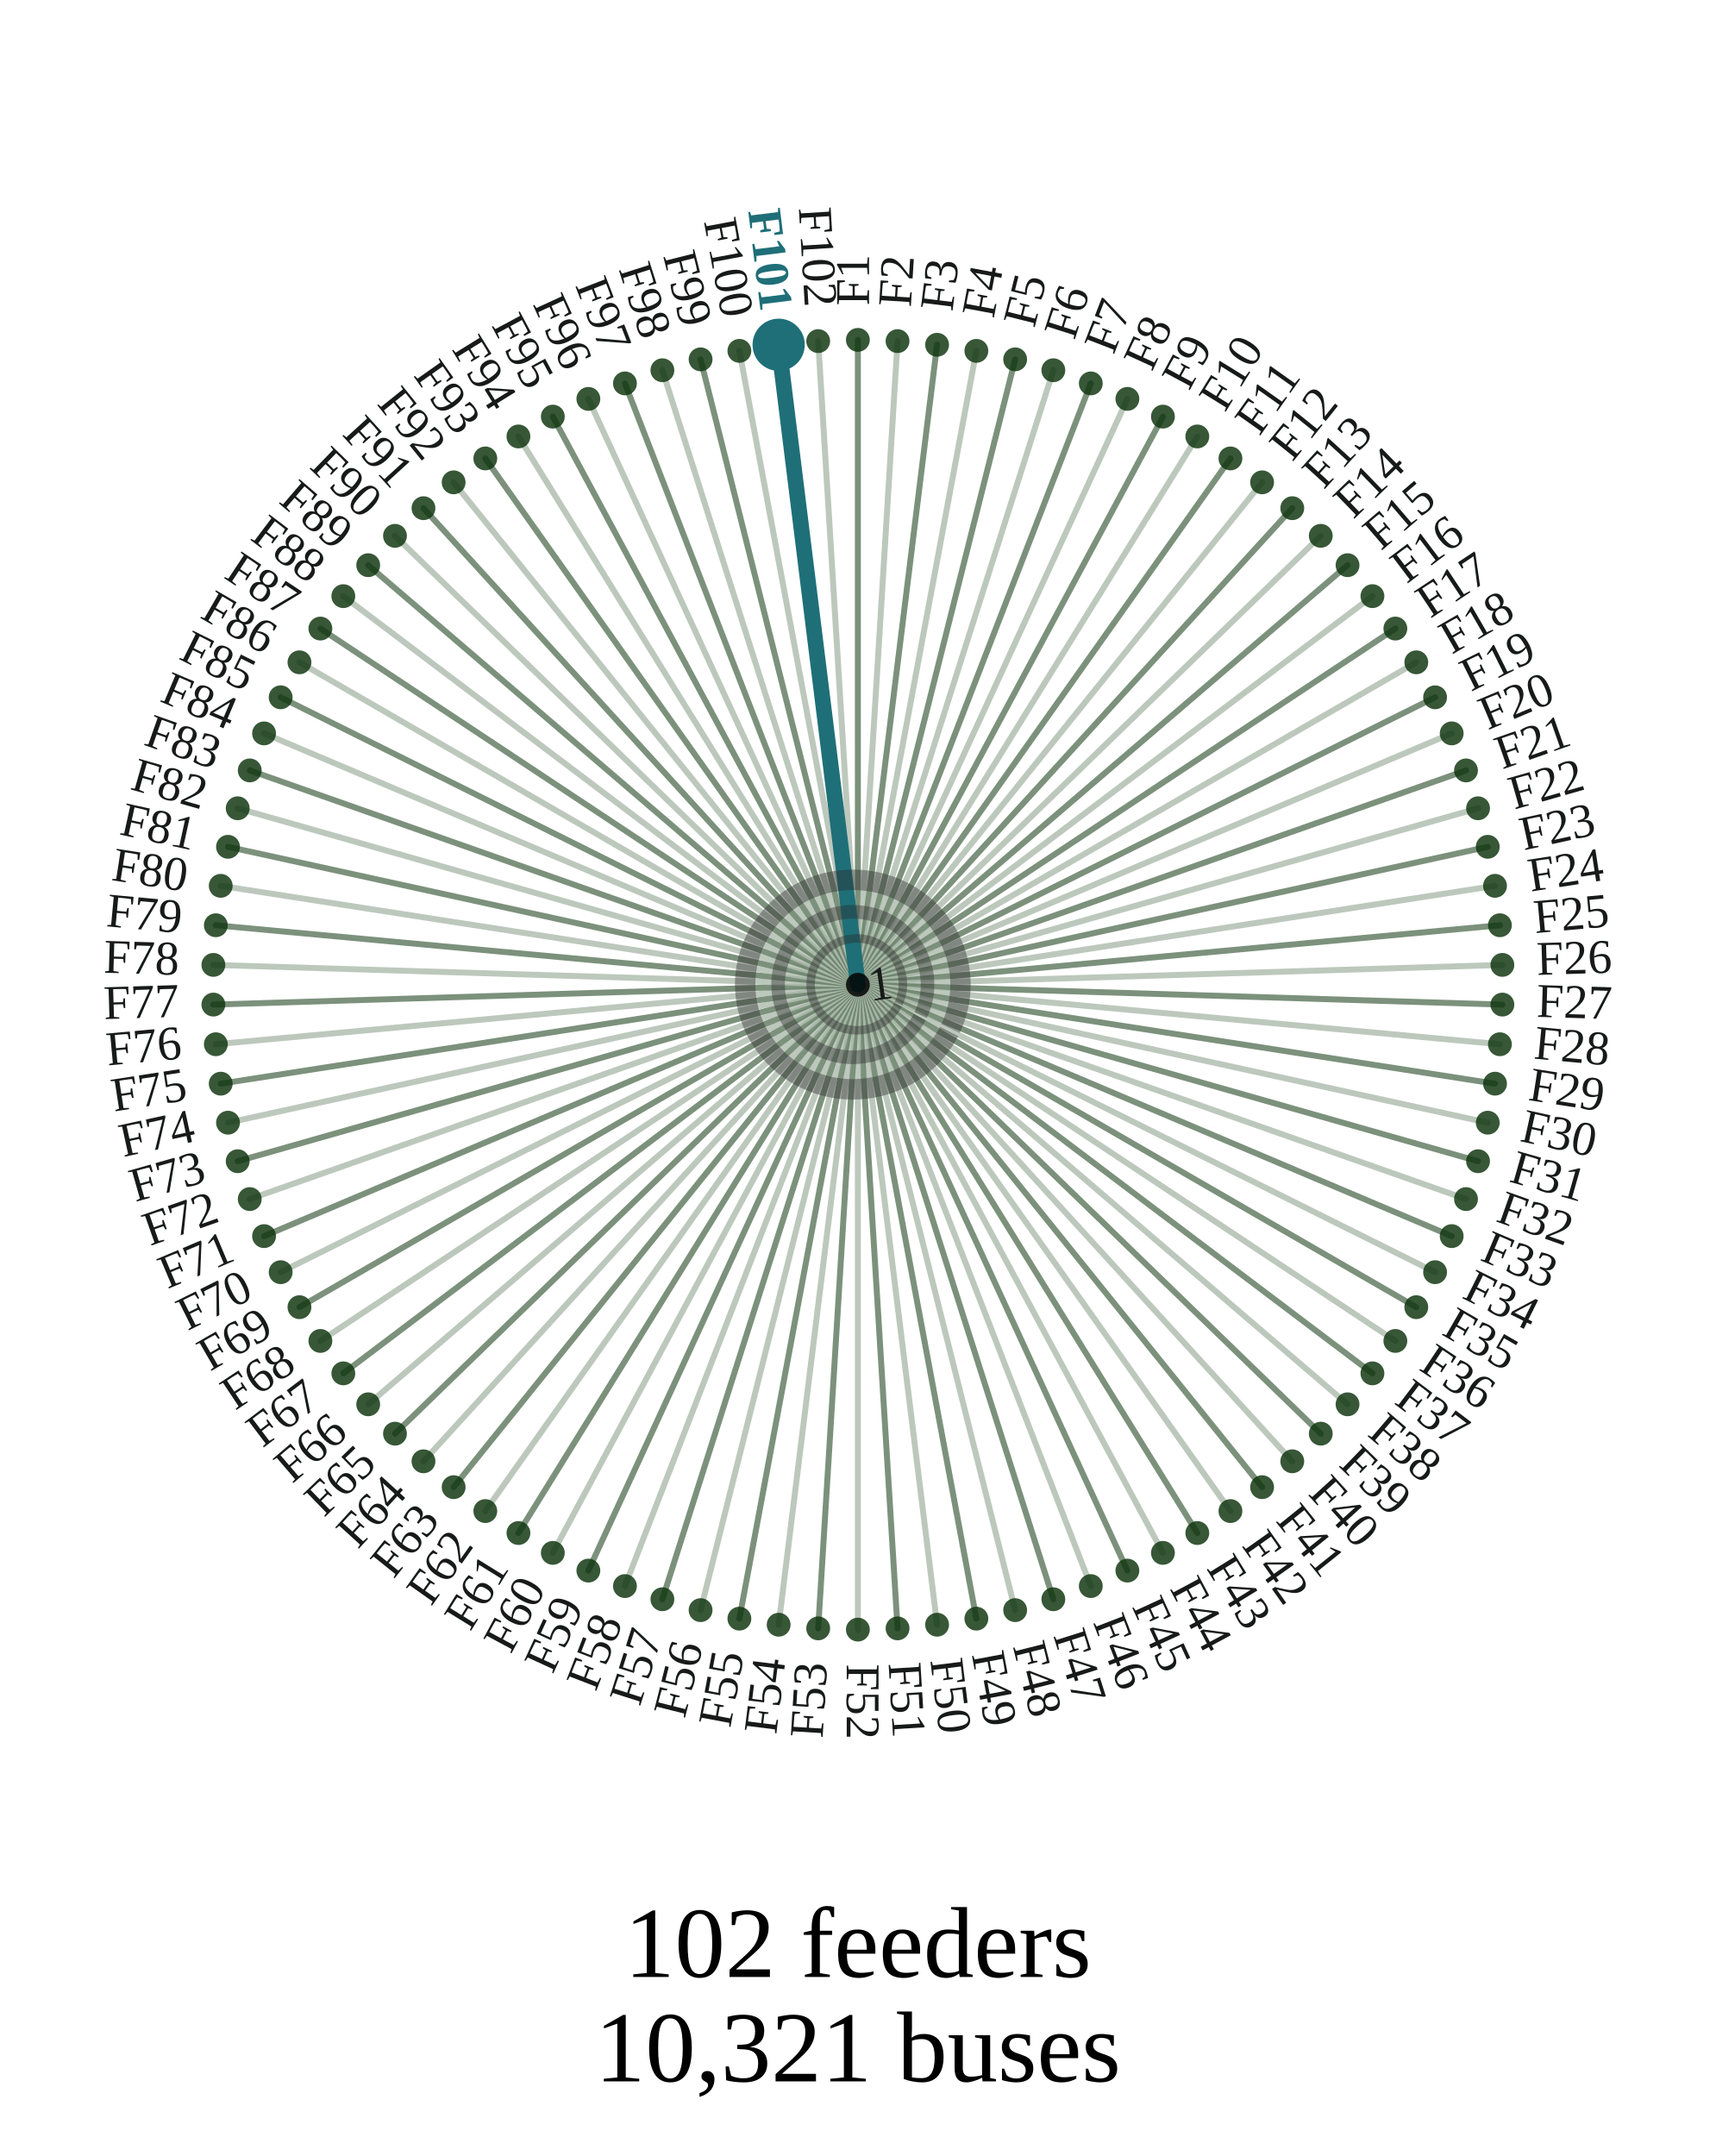
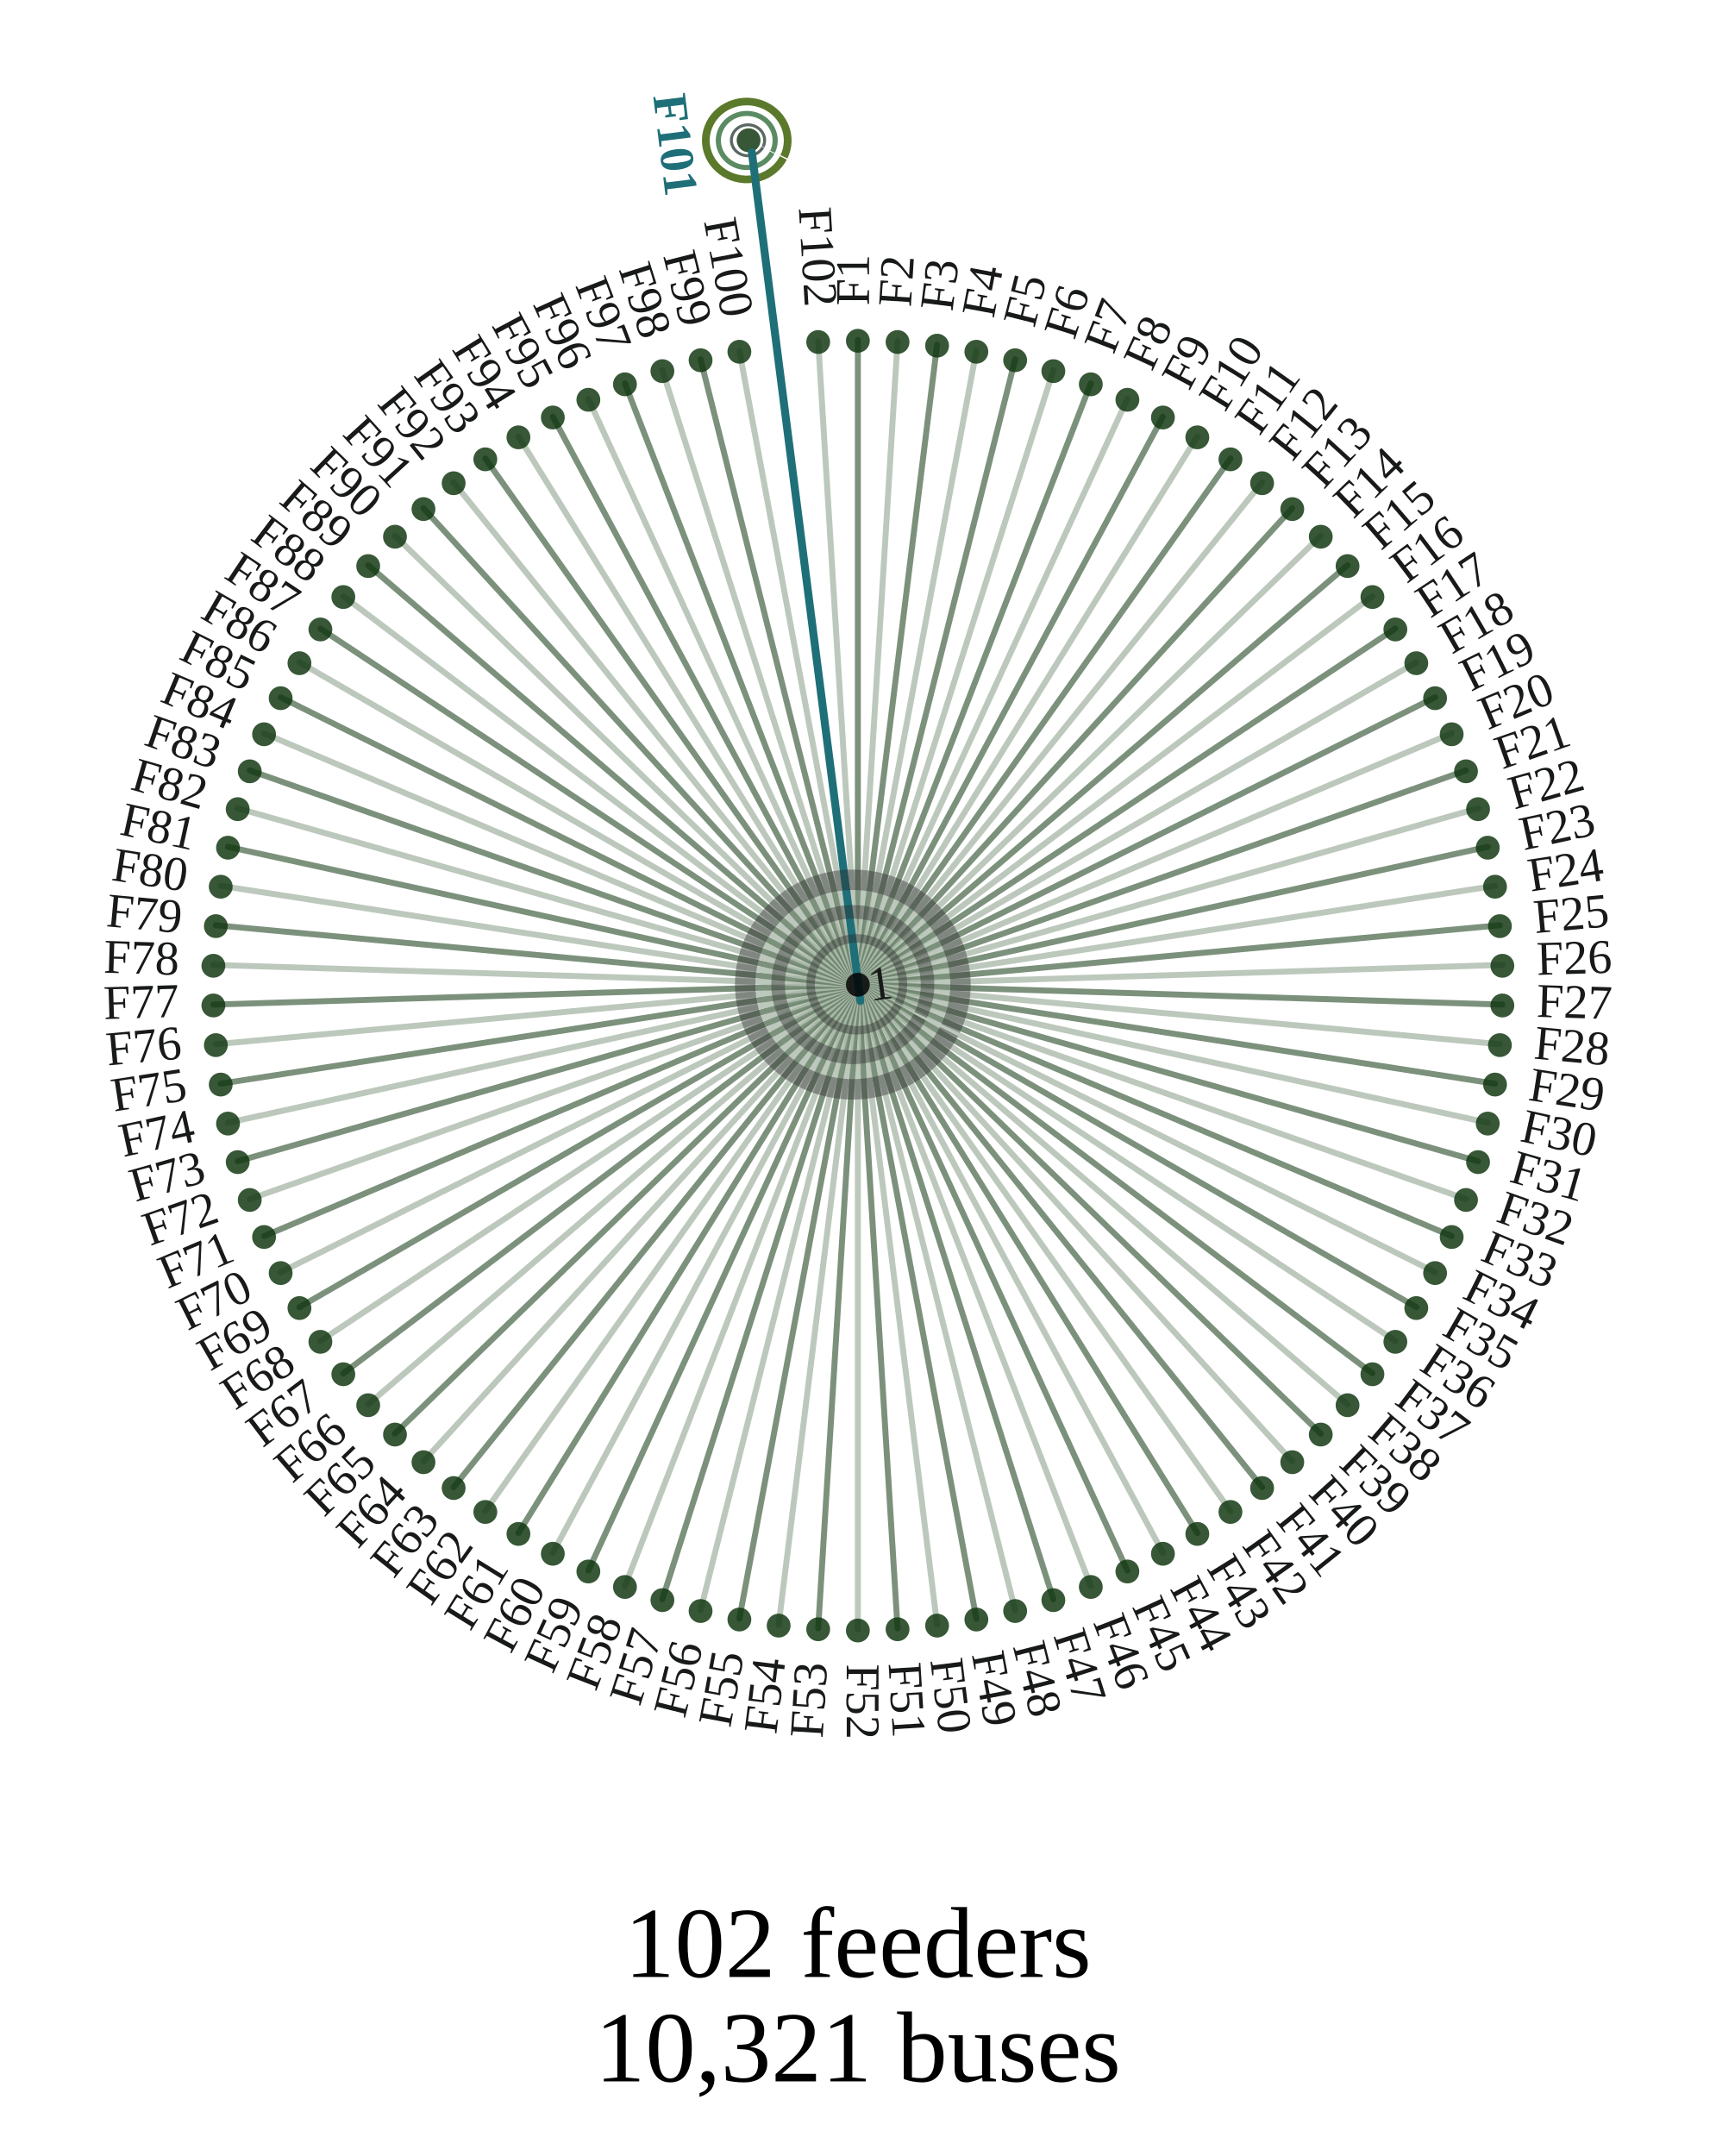
<svg xmlns="http://www.w3.org/2000/svg" version="1.1" width="88.9mm" height="111.70mm" viewBox="0 0 460.00 578.00" font-family="Times New Roman, Times, serif" id="svg306">
  <defs id="defs306" />
  <g id="panel-a-feeders" fill="none" stroke-linecap="round">
    <path d="M230.00,264.00L230.00,91.12" stroke="#657e65" stroke-width="1.6" stroke-opacity="0.85" id="path1" />
    <path d="M230.00,264.00L240.64,91.45" stroke="#b2bfb2" stroke-width="1.6" stroke-opacity="0.85" id="path2" />
    <path d="M230.00,264.00L251.24,92.43" stroke="#657e65" stroke-width="1.6" stroke-opacity="0.85" id="path3" />
    <path d="M230.00,264.00L261.77,94.06" stroke="#b2bfb2" stroke-width="1.6" stroke-opacity="0.85" id="path4" />
    <path d="M230.00,264.00L272.17,96.34" stroke="#657e65" stroke-width="1.6" stroke-opacity="0.85" id="path5" />
    <path d="M230.00,264.00L282.41,99.26" stroke="#b2bfb2" stroke-width="1.6" stroke-opacity="0.85" id="path6" />
    <path d="M230.00,264.00L292.45,102.79" stroke="#657e65" stroke-width="1.6" stroke-opacity="0.85" id="path7" />
    <path d="M230.00,264.00L302.26,106.94" stroke="#b2bfb2" stroke-width="1.6" stroke-opacity="0.85" id="path8" />
    <path d="M230.00,264.00L311.79,111.69" stroke="#657e65" stroke-width="1.6" stroke-opacity="0.85" id="path9" />
    <path d="M230.00,264.00L321.01,117.01" stroke="#b2bfb2" stroke-width="1.6" stroke-opacity="0.85" id="path10" />
    <path d="M230.00,264.00L329.89,122.90" stroke="#657e65" stroke-width="1.6" stroke-opacity="0.85" id="path11" />
    <path d="M230.00,264.00L338.38,129.31" stroke="#b2bfb2" stroke-width="1.6" stroke-opacity="0.85" id="path12" />
    <path d="M230.00,264.00L346.47,136.24" stroke="#657e65" stroke-width="1.6" stroke-opacity="0.85" id="path13" />
    <path d="M230.00,264.00L354.11,143.65" stroke="#b2bfb2" stroke-width="1.6" stroke-opacity="0.85" id="path14" />
    <path d="M230.00,264.00L361.29,151.52" stroke="#657e65" stroke-width="1.6" stroke-opacity="0.85" id="path15" />
    <path d="M230.00,264.00L367.96,159.82" stroke="#b2bfb2" stroke-width="1.6" stroke-opacity="0.85" id="path16" />
    <path d="M230.00,264.00L374.11,168.51" stroke="#657e65" stroke-width="1.6" stroke-opacity="0.85" id="path17" />
    <path d="M230.00,264.00L379.72,177.56" stroke="#b2bfb2" stroke-width="1.6" stroke-opacity="0.85" id="path18" />
    <path d="M230.00,264.00L384.76,186.94" stroke="#657e65" stroke-width="1.6" stroke-opacity="0.85" id="path19" />
    <path d="M230.00,264.00L389.21,196.61" stroke="#b2bfb2" stroke-width="1.6" stroke-opacity="0.85" id="path20" />
    <path d="M230.00,264.00L393.05,206.54" stroke="#657e65" stroke-width="1.6" stroke-opacity="0.85" id="path21" />
    <path d="M230.00,264.00L396.28,216.69" stroke="#b2bfb2" stroke-width="1.6" stroke-opacity="0.85" id="path22" />
    <path d="M230.00,264.00L398.88,227.02" stroke="#657e65" stroke-width="1.6" stroke-opacity="0.85" id="path23" />
    <path d="M230.00,264.00L400.83,237.48" stroke="#b2bfb2" stroke-width="1.6" stroke-opacity="0.85" id="path24" />
    <path d="M230.00,264.00L402.14,248.05" stroke="#657e65" stroke-width="1.6" stroke-opacity="0.85" id="path25" />
    <path d="M230.00,264.00L402.80,258.68" stroke="#b2bfb2" stroke-width="1.6" stroke-opacity="0.85" id="path26" />
    <path d="M230.00,264.00L402.80,269.32" stroke="#657e65" stroke-width="1.6" stroke-opacity="0.85" id="path27" />
    <path d="M230.00,264.00L402.14,279.95" stroke="#b2bfb2" stroke-width="1.6" stroke-opacity="0.85" id="path28" />
    <path d="M230.00,264.00L400.83,290.52" stroke="#657e65" stroke-width="1.6" stroke-opacity="0.85" id="path29" />
    <path d="M230.00,264.00L398.88,300.98" stroke="#b2bfb2" stroke-width="1.6" stroke-opacity="0.85" id="path30" />
    <path d="M230.00,264.00L396.28,311.31" stroke="#657e65" stroke-width="1.6" stroke-opacity="0.85" id="path31" />
    <path d="M230.00,264.00L393.05,321.46" stroke="#b2bfb2" stroke-width="1.6" stroke-opacity="0.85" id="path32" />
    <path d="M230.00,264.00L389.21,331.39" stroke="#657e65" stroke-width="1.6" stroke-opacity="0.85" id="path33" />
    <path d="M230.00,264.00L384.76,341.06" stroke="#b2bfb2" stroke-width="1.6" stroke-opacity="0.85" id="path34" />
    <path d="M230.00,264.00L379.72,350.44" stroke="#657e65" stroke-width="1.6" stroke-opacity="0.85" id="path35" />
    <path d="M230.00,264.00L374.11,359.49" stroke="#b2bfb2" stroke-width="1.6" stroke-opacity="0.85" id="path36" />
    <path d="M230.00,264.00L367.96,368.18" stroke="#657e65" stroke-width="1.6" stroke-opacity="0.85" id="path37" />
    <path d="M230.00,264.00L361.29,376.48" stroke="#b2bfb2" stroke-width="1.6" stroke-opacity="0.85" id="path38" />
    <path d="M230.00,264.00L354.11,384.35" stroke="#657e65" stroke-width="1.6" stroke-opacity="0.85" id="path39" />
    <path d="M230.00,264.00L346.47,391.76" stroke="#b2bfb2" stroke-width="1.6" stroke-opacity="0.85" id="path40" />
    <path d="M230.00,264.00L338.38,398.69" stroke="#657e65" stroke-width="1.6" stroke-opacity="0.85" id="path41" />
    <path d="M230.00,264.00L329.89,405.10" stroke="#b2bfb2" stroke-width="1.6" stroke-opacity="0.85" id="path42" />
    <path d="M230.00,264.00L321.01,410.99" stroke="#657e65" stroke-width="1.6" stroke-opacity="0.85" id="path43" />
    <path d="M230.00,264.00L311.79,416.31" stroke="#b2bfb2" stroke-width="1.6" stroke-opacity="0.85" id="path44" />
    <path d="M230.00,264.00L302.26,421.06" stroke="#657e65" stroke-width="1.6" stroke-opacity="0.85" id="path45" />
    <path d="M230.00,264.00L292.45,425.21" stroke="#b2bfb2" stroke-width="1.6" stroke-opacity="0.85" id="path46" />
    <path d="M230.00,264.00L282.41,428.74" stroke="#657e65" stroke-width="1.6" stroke-opacity="0.85" id="path47" />
    <path d="M230.00,264.00L272.17,431.66" stroke="#b2bfb2" stroke-width="1.6" stroke-opacity="0.85" id="path48" />
    <path d="M230.00,264.00L261.77,433.94" stroke="#657e65" stroke-width="1.6" stroke-opacity="0.85" id="path49" />
    <path d="M230.00,264.00L251.24,435.57" stroke="#b2bfb2" stroke-width="1.6" stroke-opacity="0.85" id="path50" />
    <path d="M230.00,264.00L240.64,436.55" stroke="#657e65" stroke-width="1.6" stroke-opacity="0.85" id="path51" />
    <path d="M230.00,264.00L230.00,436.88" stroke="#b2bfb2" stroke-width="1.6" stroke-opacity="0.85" id="path52" />
    <path d="M230.00,264.00L219.36,436.55" stroke="#657e65" stroke-width="1.6" stroke-opacity="0.85" id="path53" />
    <path d="M230.00,264.00L208.76,435.57" stroke="#b2bfb2" stroke-width="1.6" stroke-opacity="0.85" id="path54" />
    <path d="M230.00,264.00L198.23,433.94" stroke="#657e65" stroke-width="1.6" stroke-opacity="0.85" id="path55" />
    <path d="M230.00,264.00L187.83,431.66" stroke="#b2bfb2" stroke-width="1.6" stroke-opacity="0.85" id="path56" />
    <path d="M230.00,264.00L177.59,428.74" stroke="#657e65" stroke-width="1.6" stroke-opacity="0.85" id="path57" />
    <path d="M230.00,264.00L167.55,425.21" stroke="#b2bfb2" stroke-width="1.6" stroke-opacity="0.85" id="path58" />
    <path d="M230.00,264.00L157.74,421.06" stroke="#657e65" stroke-width="1.6" stroke-opacity="0.85" id="path59" />
    <path d="M230.00,264.00L148.21,416.31" stroke="#b2bfb2" stroke-width="1.6" stroke-opacity="0.85" id="path60" />
    <path d="M230.00,264.00L138.99,410.99" stroke="#657e65" stroke-width="1.6" stroke-opacity="0.85" id="path61" />
    <path d="M230.00,264.00L130.11,405.10" stroke="#b2bfb2" stroke-width="1.6" stroke-opacity="0.85" id="path62" />
    <path d="M230.00,264.00L121.62,398.69" stroke="#657e65" stroke-width="1.6" stroke-opacity="0.85" id="path63" />
    <path d="M230.00,264.00L113.53,391.76" stroke="#b2bfb2" stroke-width="1.6" stroke-opacity="0.85" id="path64" />
    <path d="M230.00,264.00L105.89,384.35" stroke="#657e65" stroke-width="1.6" stroke-opacity="0.85" id="path65" />
    <path d="M230.00,264.00L98.71,376.48" stroke="#b2bfb2" stroke-width="1.6" stroke-opacity="0.85" id="path66" />
    <path d="M230.00,264.00L92.04,368.18" stroke="#657e65" stroke-width="1.6" stroke-opacity="0.85" id="path67" />
    <path d="M230.00,264.00L85.89,359.49" stroke="#b2bfb2" stroke-width="1.6" stroke-opacity="0.85" id="path68" />
    <path d="M230.00,264.00L80.28,350.44" stroke="#657e65" stroke-width="1.6" stroke-opacity="0.85" id="path69" />
    <path d="M230.00,264.00L75.24,341.06" stroke="#b2bfb2" stroke-width="1.6" stroke-opacity="0.85" id="path70" />
    <path d="M230.00,264.00L70.79,331.39" stroke="#657e65" stroke-width="1.6" stroke-opacity="0.85" id="path71" />
    <path d="M230.00,264.00L66.95,321.46" stroke="#b2bfb2" stroke-width="1.6" stroke-opacity="0.85" id="path72" />
    <path d="M230.00,264.00L63.72,311.31" stroke="#657e65" stroke-width="1.6" stroke-opacity="0.85" id="path73" />
    <path d="M230.00,264.00L61.12,300.98" stroke="#b2bfb2" stroke-width="1.6" stroke-opacity="0.85" id="path74" />
    <path d="M230.00,264.00L59.17,290.52" stroke="#657e65" stroke-width="1.6" stroke-opacity="0.85" id="path75" />
    <path d="M230.00,264.00L57.86,279.95" stroke="#b2bfb2" stroke-width="1.6" stroke-opacity="0.85" id="path76" />
    <path d="M230.00,264.00L57.20,269.32" stroke="#657e65" stroke-width="1.6" stroke-opacity="0.85" id="path77" />
    <path d="M230.00,264.00L57.20,258.68" stroke="#b2bfb2" stroke-width="1.6" stroke-opacity="0.85" id="path78" />
    <path d="M230.00,264.00L57.86,248.05" stroke="#657e65" stroke-width="1.6" stroke-opacity="0.85" id="path79" />
    <path d="M230.00,264.00L59.17,237.48" stroke="#b2bfb2" stroke-width="1.6" stroke-opacity="0.85" id="path80" />
    <path d="M230.00,264.00L61.12,227.02" stroke="#657e65" stroke-width="1.6" stroke-opacity="0.85" id="path81" />
    <path d="M230.00,264.00L63.72,216.69" stroke="#b2bfb2" stroke-width="1.6" stroke-opacity="0.85" id="path82" />
    <path d="M230.00,264.00L66.95,206.54" stroke="#657e65" stroke-width="1.6" stroke-opacity="0.85" id="path83" />
    <path d="M230.00,264.00L70.79,196.61" stroke="#b2bfb2" stroke-width="1.6" stroke-opacity="0.85" id="path84" />
    <path d="M230.00,264.00L75.24,186.94" stroke="#657e65" stroke-width="1.6" stroke-opacity="0.85" id="path85" />
    <path d="M230.00,264.00L80.28,177.56" stroke="#b2bfb2" stroke-width="1.6" stroke-opacity="0.85" id="path86" />
    <path d="M230.00,264.00L85.89,168.51" stroke="#657e65" stroke-width="1.6" stroke-opacity="0.85" id="path87" />
    <path d="M230.00,264.00L92.04,159.82" stroke="#b2bfb2" stroke-width="1.6" stroke-opacity="0.85" id="path88" />
    <path d="M230.00,264.00L98.71,151.52" stroke="#657e65" stroke-width="1.6" stroke-opacity="0.85" id="path89" />
    <path d="M230.00,264.00L105.89,143.65" stroke="#b2bfb2" stroke-width="1.6" stroke-opacity="0.85" id="path90" />
    <path d="M230.00,264.00L113.53,136.24" stroke="#657e65" stroke-width="1.6" stroke-opacity="0.85" id="path91" />
    <path d="M230.00,264.00L121.62,129.31" stroke="#b2bfb2" stroke-width="1.6" stroke-opacity="0.85" id="path92" />
    <path d="M230.00,264.00L130.11,122.90" stroke="#657e65" stroke-width="1.6" stroke-opacity="0.85" id="path93" />
    <path d="M230.00,264.00L138.99,117.01" stroke="#b2bfb2" stroke-width="1.6" stroke-opacity="0.85" id="path94" />
    <path d="M230.00,264.00L148.21,111.69" stroke="#657e65" stroke-width="1.6" stroke-opacity="0.85" id="path95" />
    <path d="M230.00,264.00L157.74,106.94" stroke="#b2bfb2" stroke-width="1.6" stroke-opacity="0.85" id="path96" />
    <path d="M230.00,264.00L167.55,102.79" stroke="#657e65" stroke-width="1.6" stroke-opacity="0.85" id="path97" />
    <path d="M230.00,264.00L177.59,99.26" stroke="#b2bfb2" stroke-width="1.6" stroke-opacity="0.85" id="path98" />
    <path d="M230.00,264.00L187.83,96.34" stroke="#657e65" stroke-width="1.6" stroke-opacity="0.85" id="path99" />
    <path d="M230.00,264.00L198.23,94.06" stroke="#b2bfb2" stroke-width="1.6" stroke-opacity="0.85" id="path100" />
    <path d="M230.00,264.00L219.36,91.45" stroke="#b2bfb2" stroke-width="1.6" stroke-opacity="0.85" id="path101" />
  </g>
-   <g id="panel-a-heads" fill="#0f360f" fill-opacity="0.83">
-     <circle cx="230.00" cy="91.12" r="3.20" id="circle101" />
-     <circle cx="240.64" cy="91.45" r="3.20" id="circle102" />
-     <circle cx="251.24" cy="92.43" r="3.20" id="circle103" />
-     <circle cx="261.77" cy="94.06" r="3.20" id="circle104" />
-     <circle cx="272.17" cy="96.34" r="3.20" id="circle105" />
-     <circle cx="282.41" cy="99.26" r="3.20" id="circle106" />
-     <circle cx="292.45" cy="102.79" r="3.20" id="circle107" />
-     <circle cx="302.26" cy="106.94" r="3.20" id="circle108" />
-     <circle cx="311.79" cy="111.69" r="3.20" id="circle109" />
-     <circle cx="321.01" cy="117.01" r="3.20" id="circle110" />
-     <circle cx="329.89" cy="122.90" r="3.20" id="circle111" />
-     <circle cx="338.38" cy="129.31" r="3.20" id="circle112" />
-     <circle cx="346.47" cy="136.24" r="3.20" id="circle113" />
-     <circle cx="354.11" cy="143.65" r="3.20" id="circle114" />
-     <circle cx="361.29" cy="151.52" r="3.20" id="circle115" />
-     <circle cx="367.96" cy="159.82" r="3.20" id="circle116" />
-     <circle cx="374.11" cy="168.51" r="3.20" id="circle117" />
-     <circle cx="379.72" cy="177.56" r="3.20" id="circle118" />
-     <circle cx="384.76" cy="186.94" r="3.20" id="circle119" />
-     <circle cx="389.21" cy="196.61" r="3.20" id="circle120" />
-     <circle cx="393.05" cy="206.54" r="3.20" id="circle121" />
-     <circle cx="396.28" cy="216.69" r="3.20" id="circle122" />
-     <circle cx="398.88" cy="227.02" r="3.20" id="circle123" />
-     <circle cx="400.83" cy="237.48" r="3.20" id="circle124" />
-     <circle cx="402.14" cy="248.05" r="3.20" id="circle125" />
-     <circle cx="402.80" cy="258.68" r="3.20" id="circle126" />
-     <circle cx="402.80" cy="269.32" r="3.20" id="circle127" />
-     <circle cx="402.14" cy="279.95" r="3.20" id="circle128" />
-     <circle cx="400.83" cy="290.52" r="3.20" id="circle129" />
-     <circle cx="398.88" cy="300.98" r="3.20" id="circle130" />
-     <circle cx="396.28" cy="311.31" r="3.20" id="circle131" />
-     <circle cx="393.05" cy="321.46" r="3.20" id="circle132" />
-     <circle cx="389.21" cy="331.39" r="3.20" id="circle133" />
-     <circle cx="384.76" cy="341.06" r="3.20" id="circle134" />
-     <circle cx="379.72" cy="350.44" r="3.20" id="circle135" />
-     <circle cx="374.11" cy="359.49" r="3.20" id="circle136" />
-     <circle cx="367.96" cy="368.18" r="3.20" id="circle137" />
-     <circle cx="361.29" cy="376.48" r="3.20" id="circle138" />
-     <circle cx="354.11" cy="384.35" r="3.20" id="circle139" />
-     <circle cx="346.47" cy="391.76" r="3.20" id="circle140" />
-     <circle cx="338.38" cy="398.69" r="3.20" id="circle141" />
-     <circle cx="329.89" cy="405.10" r="3.20" id="circle142" />
-     <circle cx="321.01" cy="410.99" r="3.20" id="circle143" />
-     <circle cx="311.79" cy="416.31" r="3.20" id="circle144" />
-     <circle cx="302.26" cy="421.06" r="3.20" id="circle145" />
-     <circle cx="292.45" cy="425.21" r="3.20" id="circle146" />
-     <circle cx="282.41" cy="428.74" r="3.20" id="circle147" />
-     <circle cx="272.17" cy="431.66" r="3.20" id="circle148" />
-     <circle cx="261.77" cy="433.94" r="3.20" id="circle149" />
-     <circle cx="251.24" cy="435.57" r="3.20" id="circle150" />
-     <circle cx="240.64" cy="436.55" r="3.20" id="circle151" />
-     <circle cx="230.00" cy="436.88" r="3.20" id="circle152" />
-     <circle cx="219.36" cy="436.55" r="3.20" id="circle153" />
-     <circle cx="208.76" cy="435.57" r="3.20" id="circle154" />
-     <circle cx="198.23" cy="433.94" r="3.20" id="circle155" />
-     <circle cx="187.83" cy="431.66" r="3.20" id="circle156" />
-     <circle cx="177.59" cy="428.74" r="3.20" id="circle157" />
-     <circle cx="167.55" cy="425.21" r="3.20" id="circle158" />
-     <circle cx="157.74" cy="421.06" r="3.20" id="circle159" />
-     <circle cx="148.21" cy="416.31" r="3.20" id="circle160" />
-     <circle cx="138.99" cy="410.99" r="3.20" id="circle161" />
-     <circle cx="130.11" cy="405.10" r="3.20" id="circle162" />
-     <circle cx="121.62" cy="398.69" r="3.20" id="circle163" />
-     <circle cx="113.53" cy="391.76" r="3.20" id="circle164" />
-     <circle cx="105.89" cy="384.35" r="3.20" id="circle165" />
-     <circle cx="98.71" cy="376.48" r="3.20" id="circle166" />
-     <circle cx="92.04" cy="368.18" r="3.20" id="circle167" />
-     <circle cx="85.89" cy="359.49" r="3.20" id="circle168" />
-     <circle cx="80.28" cy="350.44" r="3.20" id="circle169" />
-     <circle cx="75.24" cy="341.06" r="3.20" id="circle170" />
-     <circle cx="70.79" cy="331.39" r="3.20" id="circle171" />
-     <circle cx="66.95" cy="321.46" r="3.20" id="circle172" />
-     <circle cx="63.72" cy="311.31" r="3.20" id="circle173" />
-     <circle cx="61.12" cy="300.98" r="3.20" id="circle174" />
-     <circle cx="59.17" cy="290.52" r="3.20" id="circle175" />
-     <circle cx="57.86" cy="279.95" r="3.20" id="circle176" />
-     <circle cx="57.20" cy="269.32" r="3.20" id="circle177" />
-     <circle cx="57.20" cy="258.68" r="3.20" id="circle178" />
-     <circle cx="57.86" cy="248.05" r="3.20" id="circle179" />
-     <circle cx="59.17" cy="237.48" r="3.20" id="circle180" />
-     <circle cx="61.12" cy="227.02" r="3.20" id="circle181" />
-     <circle cx="63.72" cy="216.69" r="3.20" id="circle182" />
-     <circle cx="66.95" cy="206.54" r="3.20" id="circle183" />
-     <circle cx="70.79" cy="196.61" r="3.20" id="circle184" />
-     <circle cx="75.24" cy="186.94" r="3.20" id="circle185" />
-     <circle cx="80.28" cy="177.56" r="3.20" id="circle186" />
-     <circle cx="85.89" cy="168.51" r="3.20" id="circle187" />
-     <circle cx="92.04" cy="159.82" r="3.20" id="circle188" />
-     <circle cx="98.71" cy="151.52" r="3.20" id="circle189" />
-     <circle cx="105.89" cy="143.65" r="3.20" id="circle190" />
-     <circle cx="113.53" cy="136.24" r="3.20" id="circle191" />
-     <circle cx="121.62" cy="129.31" r="3.20" id="circle192" />
-     <circle cx="130.11" cy="122.90" r="3.20" id="circle193" />
-     <circle cx="138.99" cy="117.01" r="3.20" id="circle194" />
-     <circle cx="148.21" cy="111.69" r="3.20" id="circle195" />
-     <circle cx="157.74" cy="106.94" r="3.20" id="circle196" />
-     <circle cx="167.55" cy="102.79" r="3.20" id="circle197" />
-     <circle cx="177.59" cy="99.26" r="3.20" id="circle198" />
-     <circle cx="187.83" cy="96.34" r="3.20" id="circle199" />
-     <circle cx="198.23" cy="94.06" r="3.20" id="circle200" />
-     <circle cx="219.36" cy="91.45" r="3.20" id="circle201" />
+   <g id="panel-a-heads" fill="#0f360f" fill-opacity="0.83" transform="translate(0,0.2382523)">
+     <circle cx="230" cy="91.12" r="3.2" id="circle101" />
+     <circle cx="240.64" cy="91.45" r="3.2" id="circle102" />
+     <circle cx="251.24" cy="92.43" r="3.2" id="circle103" />
+     <circle cx="261.77" cy="94.06" r="3.2" id="circle104" />
+     <circle cx="272.17" cy="96.34" r="3.2" id="circle105" />
+     <circle cx="282.41" cy="99.26" r="3.2" id="circle106" />
+     <circle cx="292.45" cy="102.79" r="3.2" id="circle107" />
+     <circle cx="302.26" cy="106.94" r="3.2" id="circle108" />
+     <circle cx="311.79" cy="111.69" r="3.2" id="circle109" />
+     <circle cx="321.01" cy="117.01" r="3.2" id="circle110" />
+     <circle cx="329.89" cy="122.9" r="3.2" id="circle111" />
+     <circle cx="338.38" cy="129.31" r="3.2" id="circle112" />
+     <circle cx="346.47" cy="136.24" r="3.2" id="circle113" />
+     <circle cx="354.11" cy="143.65" r="3.2" id="circle114" />
+     <circle cx="361.29" cy="151.52" r="3.2" id="circle115" />
+     <circle cx="367.96" cy="159.82" r="3.2" id="circle116" />
+     <circle cx="374.11" cy="168.51" r="3.2" id="circle117" />
+     <circle cx="379.72" cy="177.56" r="3.2" id="circle118" />
+     <circle cx="384.76" cy="186.94" r="3.2" id="circle119" />
+     <circle cx="389.21" cy="196.61" r="3.2" id="circle120" />
+     <circle cx="393.05" cy="206.54" r="3.2" id="circle121" />
+     <circle cx="396.28" cy="216.69" r="3.2" id="circle122" />
+     <circle cx="398.88" cy="227.02" r="3.2" id="circle123" />
+     <circle cx="400.83" cy="237.48" r="3.2" id="circle124" />
+     <circle cx="402.14" cy="248.05" r="3.2" id="circle125" />
+     <circle cx="402.8" cy="258.68" r="3.2" id="circle126" />
+     <circle cx="402.8" cy="269.32" r="3.2" id="circle127" />
+     <circle cx="402.14" cy="279.95" r="3.2" id="circle128" />
+     <circle cx="400.83" cy="290.52" r="3.2" id="circle129" />
+     <circle cx="398.88" cy="300.98" r="3.2" id="circle130" />
+     <circle cx="396.28" cy="311.31" r="3.2" id="circle131" />
+     <circle cx="393.05" cy="321.46" r="3.2" id="circle132" />
+     <circle cx="389.21" cy="331.39" r="3.2" id="circle133" />
+     <circle cx="384.76" cy="341.06" r="3.2" id="circle134" />
+     <circle cx="379.72" cy="350.44" r="3.2" id="circle135" />
+     <circle cx="374.11" cy="359.49" r="3.2" id="circle136" />
+     <circle cx="367.96" cy="368.18" r="3.2" id="circle137" />
+     <circle cx="361.29" cy="376.48" r="3.2" id="circle138" />
+     <circle cx="354.11" cy="384.35" r="3.2" id="circle139" />
+     <circle cx="346.47" cy="391.76" r="3.2" id="circle140" />
+     <circle cx="338.38" cy="398.69" r="3.2" id="circle141" />
+     <circle cx="329.89" cy="405.1" r="3.2" id="circle142" />
+     <circle cx="321.01" cy="410.99" r="3.2" id="circle143" />
+     <circle cx="311.79" cy="416.31" r="3.2" id="circle144" />
+     <circle cx="302.26" cy="421.06" r="3.2" id="circle145" />
+     <circle cx="292.45" cy="425.21" r="3.2" id="circle146" />
+     <circle cx="282.41" cy="428.74" r="3.2" id="circle147" />
+     <circle cx="272.17" cy="431.66" r="3.2" id="circle148" />
+     <circle cx="261.77" cy="433.94" r="3.2" id="circle149" />
+     <circle cx="251.24" cy="435.57" r="3.2" id="circle150" />
+     <circle cx="240.64" cy="436.55" r="3.2" id="circle151" />
+     <circle cx="230" cy="436.88" r="3.2" id="circle152" />
+     <circle cx="219.36" cy="436.55" r="3.2" id="circle153" />
+     <circle cx="208.76" cy="435.57" r="3.2" id="circle154" />
+     <circle cx="198.23" cy="433.94" r="3.2" id="circle155" />
+     <circle cx="187.83" cy="431.66" r="3.2" id="circle156" />
+     <circle cx="177.59" cy="428.74" r="3.2" id="circle157" />
+     <circle cx="167.55" cy="425.21" r="3.2" id="circle158" />
+     <circle cx="157.74" cy="421.06" r="3.2" id="circle159" />
+     <circle cx="148.21" cy="416.31" r="3.2" id="circle160" />
+     <circle cx="138.99" cy="410.99" r="3.2" id="circle161" />
+     <circle cx="130.11" cy="405.1" r="3.2" id="circle162" />
+     <circle cx="121.62" cy="398.69" r="3.2" id="circle163" />
+     <circle cx="113.53" cy="391.76" r="3.2" id="circle164" />
+     <circle cx="105.89" cy="384.35" r="3.2" id="circle165" />
+     <circle cx="98.71" cy="376.48" r="3.2" id="circle166" />
+     <circle cx="92.04" cy="368.18" r="3.2" id="circle167" />
+     <circle cx="85.89" cy="359.49" r="3.2" id="circle168" />
+     <circle cx="80.28" cy="350.44" r="3.2" id="circle169" />
+     <circle cx="75.24" cy="341.06" r="3.2" id="circle170" />
+     <circle cx="70.79" cy="331.39" r="3.2" id="circle171" />
+     <circle cx="66.95" cy="321.46" r="3.2" id="circle172" />
+     <circle cx="63.72" cy="311.31" r="3.2" id="circle173" />
+     <circle cx="61.12" cy="300.98" r="3.2" id="circle174" />
+     <circle cx="59.17" cy="290.52" r="3.2" id="circle175" />
+     <circle cx="57.86" cy="279.95" r="3.2" id="circle176" />
+     <circle cx="57.2" cy="269.32" r="3.2" id="circle177" />
+     <circle cx="57.2" cy="258.68" r="3.2" id="circle178" />
+     <circle cx="57.86" cy="248.05" r="3.2" id="circle179" />
+     <circle cx="59.17" cy="237.48" r="3.2" id="circle180" />
+     <circle cx="61.12" cy="227.02" r="3.2" id="circle181" />
+     <circle cx="63.72" cy="216.69" r="3.2" id="circle182" />
+     <circle cx="66.95" cy="206.54" r="3.2" id="circle183" />
+     <circle cx="70.79" cy="196.61" r="3.2" id="circle184" />
+     <circle cx="75.24" cy="186.94" r="3.2" id="circle185" />
+     <circle cx="80.28" cy="177.56" r="3.2" id="circle186" />
+     <circle cx="85.89" cy="168.51" r="3.2" id="circle187" />
+     <circle cx="92.04" cy="159.82" r="3.2" id="circle188" />
+     <circle cx="98.71" cy="151.52" r="3.2" id="circle189" />
+     <circle cx="105.89" cy="143.65" r="3.2" id="circle190" />
+     <circle cx="113.53" cy="136.24" r="3.2" id="circle191" />
+     <circle cx="121.62" cy="129.31" r="3.2" id="circle192" />
+     <circle cx="130.11" cy="122.9" r="3.2" id="circle193" />
+     <circle cx="138.99" cy="117.01" r="3.2" id="circle194" />
+     <circle cx="148.21" cy="111.69" r="3.2" id="circle195" />
+     <circle cx="157.74" cy="106.94" r="3.2" id="circle196" />
+     <circle cx="167.55" cy="102.79" r="3.2" id="circle197" />
+     <circle cx="177.59" cy="99.26" r="3.2" id="circle198" />
+     <circle cx="187.83" cy="96.34" r="3.2" id="circle199" />
+     <circle cx="198.23" cy="94.06" r="3.2" id="circle200" />
+     <circle cx="219.36" cy="91.45" r="3.2" id="circle201" />
+     <circle cx="200.7" cy="37.36" r="3.2" id="circle201-8" />
+     <g id="g32466-5" transform="matrix(1.155127,0,0,1.133477,259.6229,-177.5151)" style="display:inline;stroke:#3a5e00;stroke-opacity:1">
+       <path style="display:inline;opacity:0.83;fill:none;fill-opacity:1;fill-rule:evenodd;stroke:#3a5e00;stroke-width:1.8;stroke-dasharray:none;stroke-opacity:1" id="path27712-4" d="m -42.939,193.752 a 9.502,9.211 0 0 1 -12.684,4.14 9.502,9.211 0 0 1 -4.372,-12.262 9.502,9.211 0 0 1 12.614,-4.336 9.502,9.211 0 0 1 4.573,12.193" />
+       <path style="display:inline;opacity:0.83;fill:none;fill-opacity:1;fill-rule:evenodd;stroke:#3a7443;stroke-width:1.2;stroke-dasharray:none;stroke-opacity:1" id="path28494-18" d="m -45.537,192.49 a 6.596,6.393 0 0 1 -8.805,2.874 6.596,6.393 0 0 1 -3.035,-8.511 6.596,6.393 0 0 1 8.756,-3.01 6.596,6.393 0 0 1 3.175,8.463" />
+       <path style="display:inline;opacity:0.83;fill:none;fill-opacity:1;fill-rule:evenodd;stroke:#3a4a43;stroke-width:0.694;stroke-dasharray:none;stroke-opacity:1" id="path28494-2" d="m -47.699,191.217 a 3.86,3.658 0 0 1 -5.153,1.644 3.86,3.658 0 0 1 -1.776,-4.869 3.86,3.658 0 0 1 5.124,-1.722 3.86,3.658 0 0 1 1.858,4.842" />
+     </g>
  </g>
-   <path d="M230.00,264.00L208.76,92.43" fill="none" stroke="#1f6f78" stroke-width="4.2" stroke-linecap="round" id="path201" />
-   <circle cx="208.76" cy="92.43" r="7" fill="#1f6f78" id="circle202" />
+   <path d="M 230.674,268.38 201.572,40.821" fill="none" stroke="#1f6f78" stroke-width="4.2" stroke-linecap="round" id="path201" style="stroke-width:2.132;stroke-dasharray:none" />
  <circle cx="230.00" cy="264.00" r="3.20" fill="#000000" fill-opacity="0.83" id="circle203" />
  <path style="display:inline;opacity:0.83;fill:none;fill-opacity:1;fill-rule:evenodd;stroke:#2b2b2b;stroke-width:2.282;stroke-dasharray:none;stroke-opacity:0.49" id="path28494-1" d="m 240.768,269.414 a 12.377,12.316 0 0 1 -16.522,5.536 12.377,12.316 0 0 1 -5.695,-16.397 12.377,12.316 0 0 1 16.431,-5.798 12.377,12.316 0 0 1 5.957,16.304" />
  <g id="panel-a-labels" font-size="13.0">
    <text x="230.00" y="81.92" fill="#171a18" text-anchor="start" dominant-baseline="middle" transform="rotate(-90.00 230.00 81.92)" id="text203">F1</text>
    <text x="241.21" y="82.27" fill="#171a18" text-anchor="start" dominant-baseline="middle" transform="rotate(-86.47 241.21 82.27)" id="text204">F2</text>
    <text x="252.38" y="83.30" fill="#171a18" text-anchor="start" dominant-baseline="middle" transform="rotate(-82.94 252.38 83.30)" id="text205">F3</text>
    <text x="263.46" y="85.02" fill="#171a18" text-anchor="start" dominant-baseline="middle" transform="rotate(-79.41 263.46 85.02)" id="text206">F4</text>
    <text x="274.41" y="87.42" fill="#171a18" text-anchor="start" dominant-baseline="middle" transform="rotate(-75.88 274.41 87.42)" id="text207">F5</text>
    <text x="285.20" y="90.49" fill="#171a18" text-anchor="start" dominant-baseline="middle" transform="rotate(-72.35 285.20 90.49)" id="text208">F6</text>
    <text x="295.77" y="94.22" fill="#171a18" text-anchor="start" dominant-baseline="middle" transform="rotate(-68.82 295.77 94.22)" id="text209">F7</text>
    <text x="306.10" y="98.59" fill="#171a18" text-anchor="start" dominant-baseline="middle" transform="rotate(-65.29 306.10 98.59)" id="text210">F8</text>
    <text x="316.14" y="103.59" fill="#171a18" text-anchor="start" dominant-baseline="middle" transform="rotate(-61.76 316.14 103.59)" id="text211">F9</text>
    <text x="325.85" y="109.19" fill="#171a18" text-anchor="start" dominant-baseline="middle" transform="rotate(-58.24 325.85 109.19)" id="text212">F10</text>
    <text x="335.20" y="115.39" fill="#171a18" text-anchor="start" dominant-baseline="middle" transform="rotate(-54.71 335.20 115.39)" id="text213">F11</text>
    <text x="344.15" y="122.15" fill="#171a18" text-anchor="start" dominant-baseline="middle" transform="rotate(-51.18 344.15 122.15)" id="text214">F12</text>
    <text x="352.67" y="129.44" fill="#171a18" text-anchor="start" dominant-baseline="middle" transform="rotate(-47.65 352.67 129.44)" id="text215">F13</text>
    <text x="360.72" y="137.25" fill="#171a18" text-anchor="start" dominant-baseline="middle" transform="rotate(-44.12 360.72 137.25)" id="text216">F14</text>
    <text x="368.27" y="145.54" fill="#171a18" text-anchor="start" dominant-baseline="middle" transform="rotate(-40.59 368.27 145.54)" id="text217">F15</text>
    <text x="375.30" y="154.27" fill="#171a18" text-anchor="start" dominant-baseline="middle" transform="rotate(-37.06 375.30 154.27)" id="text218">F16</text>
    <text x="381.78" y="163.43" fill="#171a18" text-anchor="start" dominant-baseline="middle" transform="rotate(-33.53 381.78 163.43)" id="text219">F17</text>
    <text x="387.69" y="172.96" fill="#171a18" text-anchor="start" dominant-baseline="middle" transform="rotate(-30.00 387.69 172.96)" id="text220">F18</text>
    <text x="392.99" y="182.84" fill="#171a18" text-anchor="start" dominant-baseline="middle" transform="rotate(-26.47 392.99 182.84)" id="text221">F19</text>
    <text x="397.68" y="193.03" fill="#171a18" text-anchor="start" dominant-baseline="middle" transform="rotate(-22.94 397.68 193.03)" id="text222">F20</text>
    <text x="401.73" y="203.48" fill="#171a18" text-anchor="start" dominant-baseline="middle" transform="rotate(-19.41 401.73 203.48)" id="text223">F21</text>
    <text x="405.13" y="214.17" fill="#171a18" text-anchor="start" dominant-baseline="middle" transform="rotate(-15.88 405.13 214.17)" id="text224">F22</text>
    <text x="407.86" y="225.05" fill="#171a18" text-anchor="start" dominant-baseline="middle" transform="rotate(-12.35 407.86 225.05)" id="text225">F23</text>
    <text x="409.93" y="236.07" fill="#171a18" text-anchor="start" dominant-baseline="middle" transform="rotate(-8.82 409.93 236.07)" id="text226">F24</text>
    <text x="411.30" y="247.20" fill="#171a18" text-anchor="start" dominant-baseline="middle" transform="rotate(-5.29 411.30 247.20)" id="text227">F25</text>
    <text x="411.99" y="258.39" fill="#171a18" text-anchor="start" dominant-baseline="middle" transform="rotate(-1.76 411.99 258.39)" id="text228">F26</text>
    <text x="411.99" y="269.61" fill="#171a18" text-anchor="start" dominant-baseline="middle" transform="rotate(1.76 411.99 269.61)" id="text229">F27</text>
    <text x="411.30" y="280.80" fill="#171a18" text-anchor="start" dominant-baseline="middle" transform="rotate(5.29 411.30 280.80)" id="text230">F28</text>
    <text x="409.93" y="291.93" fill="#171a18" text-anchor="start" dominant-baseline="middle" transform="rotate(8.82 409.93 291.93)" id="text231">F29</text>
    <text x="407.86" y="302.95" fill="#171a18" text-anchor="start" dominant-baseline="middle" transform="rotate(12.35 407.86 302.95)" id="text232">F30</text>
    <text x="405.13" y="313.83" fill="#171a18" text-anchor="start" dominant-baseline="middle" transform="rotate(15.88 405.13 313.83)" id="text233">F31</text>
    <text x="401.73" y="324.52" fill="#171a18" text-anchor="start" dominant-baseline="middle" transform="rotate(19.41 401.73 324.52)" id="text234">F32</text>
    <text x="397.68" y="334.97" fill="#171a18" text-anchor="start" dominant-baseline="middle" transform="rotate(22.94 397.68 334.97)" id="text235">F33</text>
    <text x="392.99" y="345.16" fill="#171a18" text-anchor="start" dominant-baseline="middle" transform="rotate(26.47 392.99 345.16)" id="text236">F34</text>
    <text x="387.69" y="355.04" fill="#171a18" text-anchor="start" dominant-baseline="middle" transform="rotate(30.00 387.69 355.04)" id="text237">F35</text>
    <text x="381.78" y="364.57" fill="#171a18" text-anchor="start" dominant-baseline="middle" transform="rotate(33.53 381.78 364.57)" id="text238">F36</text>
    <text x="375.30" y="373.73" fill="#171a18" text-anchor="start" dominant-baseline="middle" transform="rotate(37.06 375.30 373.73)" id="text239">F37</text>
    <text x="368.27" y="382.46" fill="#171a18" text-anchor="start" dominant-baseline="middle" transform="rotate(40.59 368.27 382.46)" id="text240">F38</text>
    <text x="360.72" y="390.75" fill="#171a18" text-anchor="start" dominant-baseline="middle" transform="rotate(44.12 360.72 390.75)" id="text241">F39</text>
    <text x="352.67" y="398.56" fill="#171a18" text-anchor="start" dominant-baseline="middle" transform="rotate(47.65 352.67 398.56)" id="text242">F40</text>
    <text x="344.15" y="405.85" fill="#171a18" text-anchor="start" dominant-baseline="middle" transform="rotate(51.18 344.15 405.85)" id="text243">F41</text>
    <text x="335.20" y="412.61" fill="#171a18" text-anchor="start" dominant-baseline="middle" transform="rotate(54.71 335.20 412.61)" id="text244">F42</text>
    <text x="325.85" y="418.81" fill="#171a18" text-anchor="start" dominant-baseline="middle" transform="rotate(58.24 325.85 418.81)" id="text245">F43</text>
    <text x="316.14" y="424.41" fill="#171a18" text-anchor="start" dominant-baseline="middle" transform="rotate(61.76 316.14 424.41)" id="text246">F44</text>
    <text x="306.10" y="429.41" fill="#171a18" text-anchor="start" dominant-baseline="middle" transform="rotate(65.29 306.10 429.41)" id="text247">F45</text>
    <text x="295.77" y="433.78" fill="#171a18" text-anchor="start" dominant-baseline="middle" transform="rotate(68.82 295.77 433.78)" id="text248">F46</text>
    <text x="285.20" y="437.51" fill="#171a18" text-anchor="start" dominant-baseline="middle" transform="rotate(72.35 285.20 437.51)" id="text249">F47</text>
    <text x="274.41" y="440.58" fill="#171a18" text-anchor="start" dominant-baseline="middle" transform="rotate(75.88 274.41 440.58)" id="text250">F48</text>
    <text x="263.46" y="442.98" fill="#171a18" text-anchor="start" dominant-baseline="middle" transform="rotate(79.41 263.46 442.98)" id="text251">F49</text>
    <text x="252.38" y="444.70" fill="#171a18" text-anchor="start" dominant-baseline="middle" transform="rotate(82.94 252.38 444.70)" id="text252">F50</text>
    <text x="241.21" y="445.73" fill="#171a18" text-anchor="start" dominant-baseline="middle" transform="rotate(86.47 241.21 445.73)" id="text253">F51</text>
    <text x="230.00" y="446.08" fill="#171a18" text-anchor="start" dominant-baseline="middle" transform="rotate(90.00 230.00 446.08)" id="text254">F52</text>
    <text x="218.79" y="445.73" fill="#171a18" text-anchor="end" dominant-baseline="middle" transform="rotate(273.53 218.79 445.73)" id="text255">F53</text>
    <text x="207.62" y="444.70" fill="#171a18" text-anchor="end" dominant-baseline="middle" transform="rotate(277.06 207.62 444.70)" id="text256">F54</text>
    <text x="196.54" y="442.98" fill="#171a18" text-anchor="end" dominant-baseline="middle" transform="rotate(280.59 196.54 442.98)" id="text257">F55</text>
    <text x="185.59" y="440.58" fill="#171a18" text-anchor="end" dominant-baseline="middle" transform="rotate(284.12 185.59 440.58)" id="text258">F56</text>
    <text x="174.80" y="437.51" fill="#171a18" text-anchor="end" dominant-baseline="middle" transform="rotate(287.65 174.80 437.51)" id="text259">F57</text>
    <text x="164.23" y="433.78" fill="#171a18" text-anchor="end" dominant-baseline="middle" transform="rotate(291.18 164.23 433.78)" id="text260">F58</text>
    <text x="153.90" y="429.41" fill="#171a18" text-anchor="end" dominant-baseline="middle" transform="rotate(294.71 153.90 429.41)" id="text261">F59</text>
    <text x="143.86" y="424.41" fill="#171a18" text-anchor="end" dominant-baseline="middle" transform="rotate(298.24 143.86 424.41)" id="text262">F60</text>
    <text x="134.15" y="418.81" fill="#171a18" text-anchor="end" dominant-baseline="middle" transform="rotate(301.76 134.15 418.81)" id="text263">F61</text>
    <text x="124.80" y="412.61" fill="#171a18" text-anchor="end" dominant-baseline="middle" transform="rotate(305.29 124.80 412.61)" id="text264">F62</text>
    <text x="115.85" y="405.85" fill="#171a18" text-anchor="end" dominant-baseline="middle" transform="rotate(308.82 115.85 405.85)" id="text265">F63</text>
    <text x="107.33" y="398.56" fill="#171a18" text-anchor="end" dominant-baseline="middle" transform="rotate(312.35 107.33 398.56)" id="text266">F64</text>
    <text x="99.28" y="390.75" fill="#171a18" text-anchor="end" dominant-baseline="middle" transform="rotate(315.88 99.28 390.75)" id="text267">F65</text>
    <text x="91.73" y="382.46" fill="#171a18" text-anchor="end" dominant-baseline="middle" transform="rotate(319.41 91.73 382.46)" id="text268">F66</text>
    <text x="84.70" y="373.73" fill="#171a18" text-anchor="end" dominant-baseline="middle" transform="rotate(322.94 84.70 373.73)" id="text269">F67</text>
    <text x="78.22" y="364.57" fill="#171a18" text-anchor="end" dominant-baseline="middle" transform="rotate(326.47 78.22 364.57)" id="text270">F68</text>
    <text x="72.31" y="355.04" fill="#171a18" text-anchor="end" dominant-baseline="middle" transform="rotate(330.00 72.31 355.04)" id="text271">F69</text>
    <text x="67.01" y="345.16" fill="#171a18" text-anchor="end" dominant-baseline="middle" transform="rotate(333.53 67.01 345.16)" id="text272">F70</text>
    <text x="62.32" y="334.97" fill="#171a18" text-anchor="end" dominant-baseline="middle" transform="rotate(337.06 62.32 334.97)" id="text273">F71</text>
    <text x="58.27" y="324.52" fill="#171a18" text-anchor="end" dominant-baseline="middle" transform="rotate(340.59 58.27 324.52)" id="text274">F72</text>
    <text x="54.87" y="313.83" fill="#171a18" text-anchor="end" dominant-baseline="middle" transform="rotate(344.12 54.87 313.83)" id="text275">F73</text>
    <text x="52.14" y="302.95" fill="#171a18" text-anchor="end" dominant-baseline="middle" transform="rotate(347.65 52.14 302.95)" id="text276">F74</text>
    <text x="50.07" y="291.93" fill="#171a18" text-anchor="end" dominant-baseline="middle" transform="rotate(351.18 50.07 291.93)" id="text277">F75</text>
    <text x="48.70" y="280.80" fill="#171a18" text-anchor="end" dominant-baseline="middle" transform="rotate(354.71 48.70 280.80)" id="text278">F76</text>
    <text x="48.01" y="269.61" fill="#171a18" text-anchor="end" dominant-baseline="middle" transform="rotate(358.24 48.01 269.61)" id="text279">F77</text>
    <text x="48.01" y="258.39" fill="#171a18" text-anchor="end" dominant-baseline="middle" transform="rotate(361.76 48.01 258.39)" id="text280">F78</text>
    <text x="48.70" y="247.20" fill="#171a18" text-anchor="end" dominant-baseline="middle" transform="rotate(365.29 48.70 247.20)" id="text281">F79</text>
    <text x="50.07" y="236.07" fill="#171a18" text-anchor="end" dominant-baseline="middle" transform="rotate(368.82 50.07 236.07)" id="text282">F80</text>
    <text x="52.14" y="225.05" fill="#171a18" text-anchor="end" dominant-baseline="middle" transform="rotate(372.35 52.14 225.05)" id="text283">F81</text>
    <text x="54.87" y="214.17" fill="#171a18" text-anchor="end" dominant-baseline="middle" transform="rotate(375.88 54.87 214.17)" id="text284">F82</text>
    <text x="58.27" y="203.48" fill="#171a18" text-anchor="end" dominant-baseline="middle" transform="rotate(379.41 58.27 203.48)" id="text285">F83</text>
    <text x="62.32" y="193.03" fill="#171a18" text-anchor="end" dominant-baseline="middle" transform="rotate(382.94 62.32 193.03)" id="text286">F84</text>
    <text x="67.01" y="182.84" fill="#171a18" text-anchor="end" dominant-baseline="middle" transform="rotate(386.47 67.01 182.84)" id="text287">F85</text>
    <text x="72.31" y="172.96" fill="#171a18" text-anchor="end" dominant-baseline="middle" transform="rotate(390.00 72.31 172.96)" id="text288">F86</text>
    <text x="78.22" y="163.43" fill="#171a18" text-anchor="end" dominant-baseline="middle" transform="rotate(393.53 78.22 163.43)" id="text289">F87</text>
    <text x="84.70" y="154.27" fill="#171a18" text-anchor="end" dominant-baseline="middle" transform="rotate(397.06 84.70 154.27)" id="text290">F88</text>
    <text x="91.73" y="145.54" fill="#171a18" text-anchor="end" dominant-baseline="middle" transform="rotate(400.59 91.73 145.54)" id="text291">F89</text>
    <text x="99.28" y="137.25" fill="#171a18" text-anchor="end" dominant-baseline="middle" transform="rotate(404.12 99.28 137.25)" id="text292">F90</text>
    <text x="107.33" y="129.44" fill="#171a18" text-anchor="end" dominant-baseline="middle" transform="rotate(407.65 107.33 129.44)" id="text293">F91</text>
    <text x="115.85" y="122.15" fill="#171a18" text-anchor="end" dominant-baseline="middle" transform="rotate(411.18 115.85 122.15)" id="text294">F92</text>
    <text x="124.80" y="115.39" fill="#171a18" text-anchor="end" dominant-baseline="middle" transform="rotate(414.71 124.80 115.39)" id="text295">F93</text>
    <text x="134.15" y="109.19" fill="#171a18" text-anchor="end" dominant-baseline="middle" transform="rotate(418.24 134.15 109.19)" id="text296">F94</text>
    <text x="143.86" y="103.59" fill="#171a18" text-anchor="end" dominant-baseline="middle" transform="rotate(421.76 143.86 103.59)" id="text297">F95</text>
    <text x="153.90" y="98.59" fill="#171a18" text-anchor="end" dominant-baseline="middle" transform="rotate(425.29 153.90 98.59)" id="text298">F96</text>
    <text x="164.23" y="94.22" fill="#171a18" text-anchor="end" dominant-baseline="middle" transform="rotate(428.82 164.23 94.22)" id="text299">F97</text>
    <text x="174.80" y="90.49" fill="#171a18" text-anchor="end" dominant-baseline="middle" transform="rotate(432.35 174.80 90.49)" id="text300">F98</text>
    <text x="185.59" y="87.42" fill="#171a18" text-anchor="end" dominant-baseline="middle" transform="rotate(435.88 185.59 87.42)" id="text301">F99</text>
    <text x="196.54" y="85.02" fill="#171a18" text-anchor="end" dominant-baseline="middle" transform="rotate(439.41 196.54 85.02)" id="text302">F100</text>
-     <text x="207.62" y="83.30" fill="#1f6f78" font-weight="bold" text-anchor="end" dominant-baseline="middle" transform="rotate(442.94 207.62 83.30)" id="text303">F101</text>
+     <text x="74.494" y="-174.315" fill="#1f6f78" font-weight="bold" text-anchor="end" dominant-baseline="middle" transform="rotate(82.94)" id="text303">F101</text>
    <text x="218.79" y="82.27" fill="#171a18" text-anchor="end" dominant-baseline="middle" transform="rotate(446.47 218.79 82.27)" id="text304">F102</text>
    <text x="194.058" y="295.058" fill="#171a18" text-anchor="start" dominant-baseline="middle" transform="rotate(-7.94)" id="text205-6" style="font-size:13px;stroke-width:1">1</text>
  </g>
  <text x="230.00" y="530.00" text-anchor="middle" font-size="27" id="text305">102 feeders</text>
  <text x="230.00" y="558.00" text-anchor="middle" font-size="27" id="text306">10,321 buses</text>
  <g id="legend" font-size="28.0" />
  <g id="g32466" transform="matrix(3.037325,0,0,3.048929,374.6529,-364.295)" style="display:inline">
    <path style="display:inline;opacity:0.83;fill:none;fill-opacity:1;fill-rule:evenodd;stroke:#2b2b2b;stroke-width:1.8;stroke-dasharray:none;stroke-opacity:0.494" id="path27712" d="m -39.575,210.182 a 9.502,9.211 0 0 1 -12.684,4.14 9.502,9.211 0 0 1 -4.372,-12.262 9.502,9.211 0 0 1 12.614,-4.336 9.502,9.211 0 0 1 4.573,12.193" />
    <path style="display:inline;opacity:0.83;fill:none;fill-opacity:1;fill-rule:evenodd;stroke:#2b2b2b;stroke-width:1.2;stroke-dasharray:none;stroke-opacity:0.49" id="path28494" d="m -42.173,208.92 a 6.596,6.393 0 0 1 -8.805,2.874 6.596,6.393 0 0 1 -3.035,-8.511 6.596,6.393 0 0 1 8.756,-3.01 6.596,6.393 0 0 1 3.175,8.463" />
  </g>
</svg>
